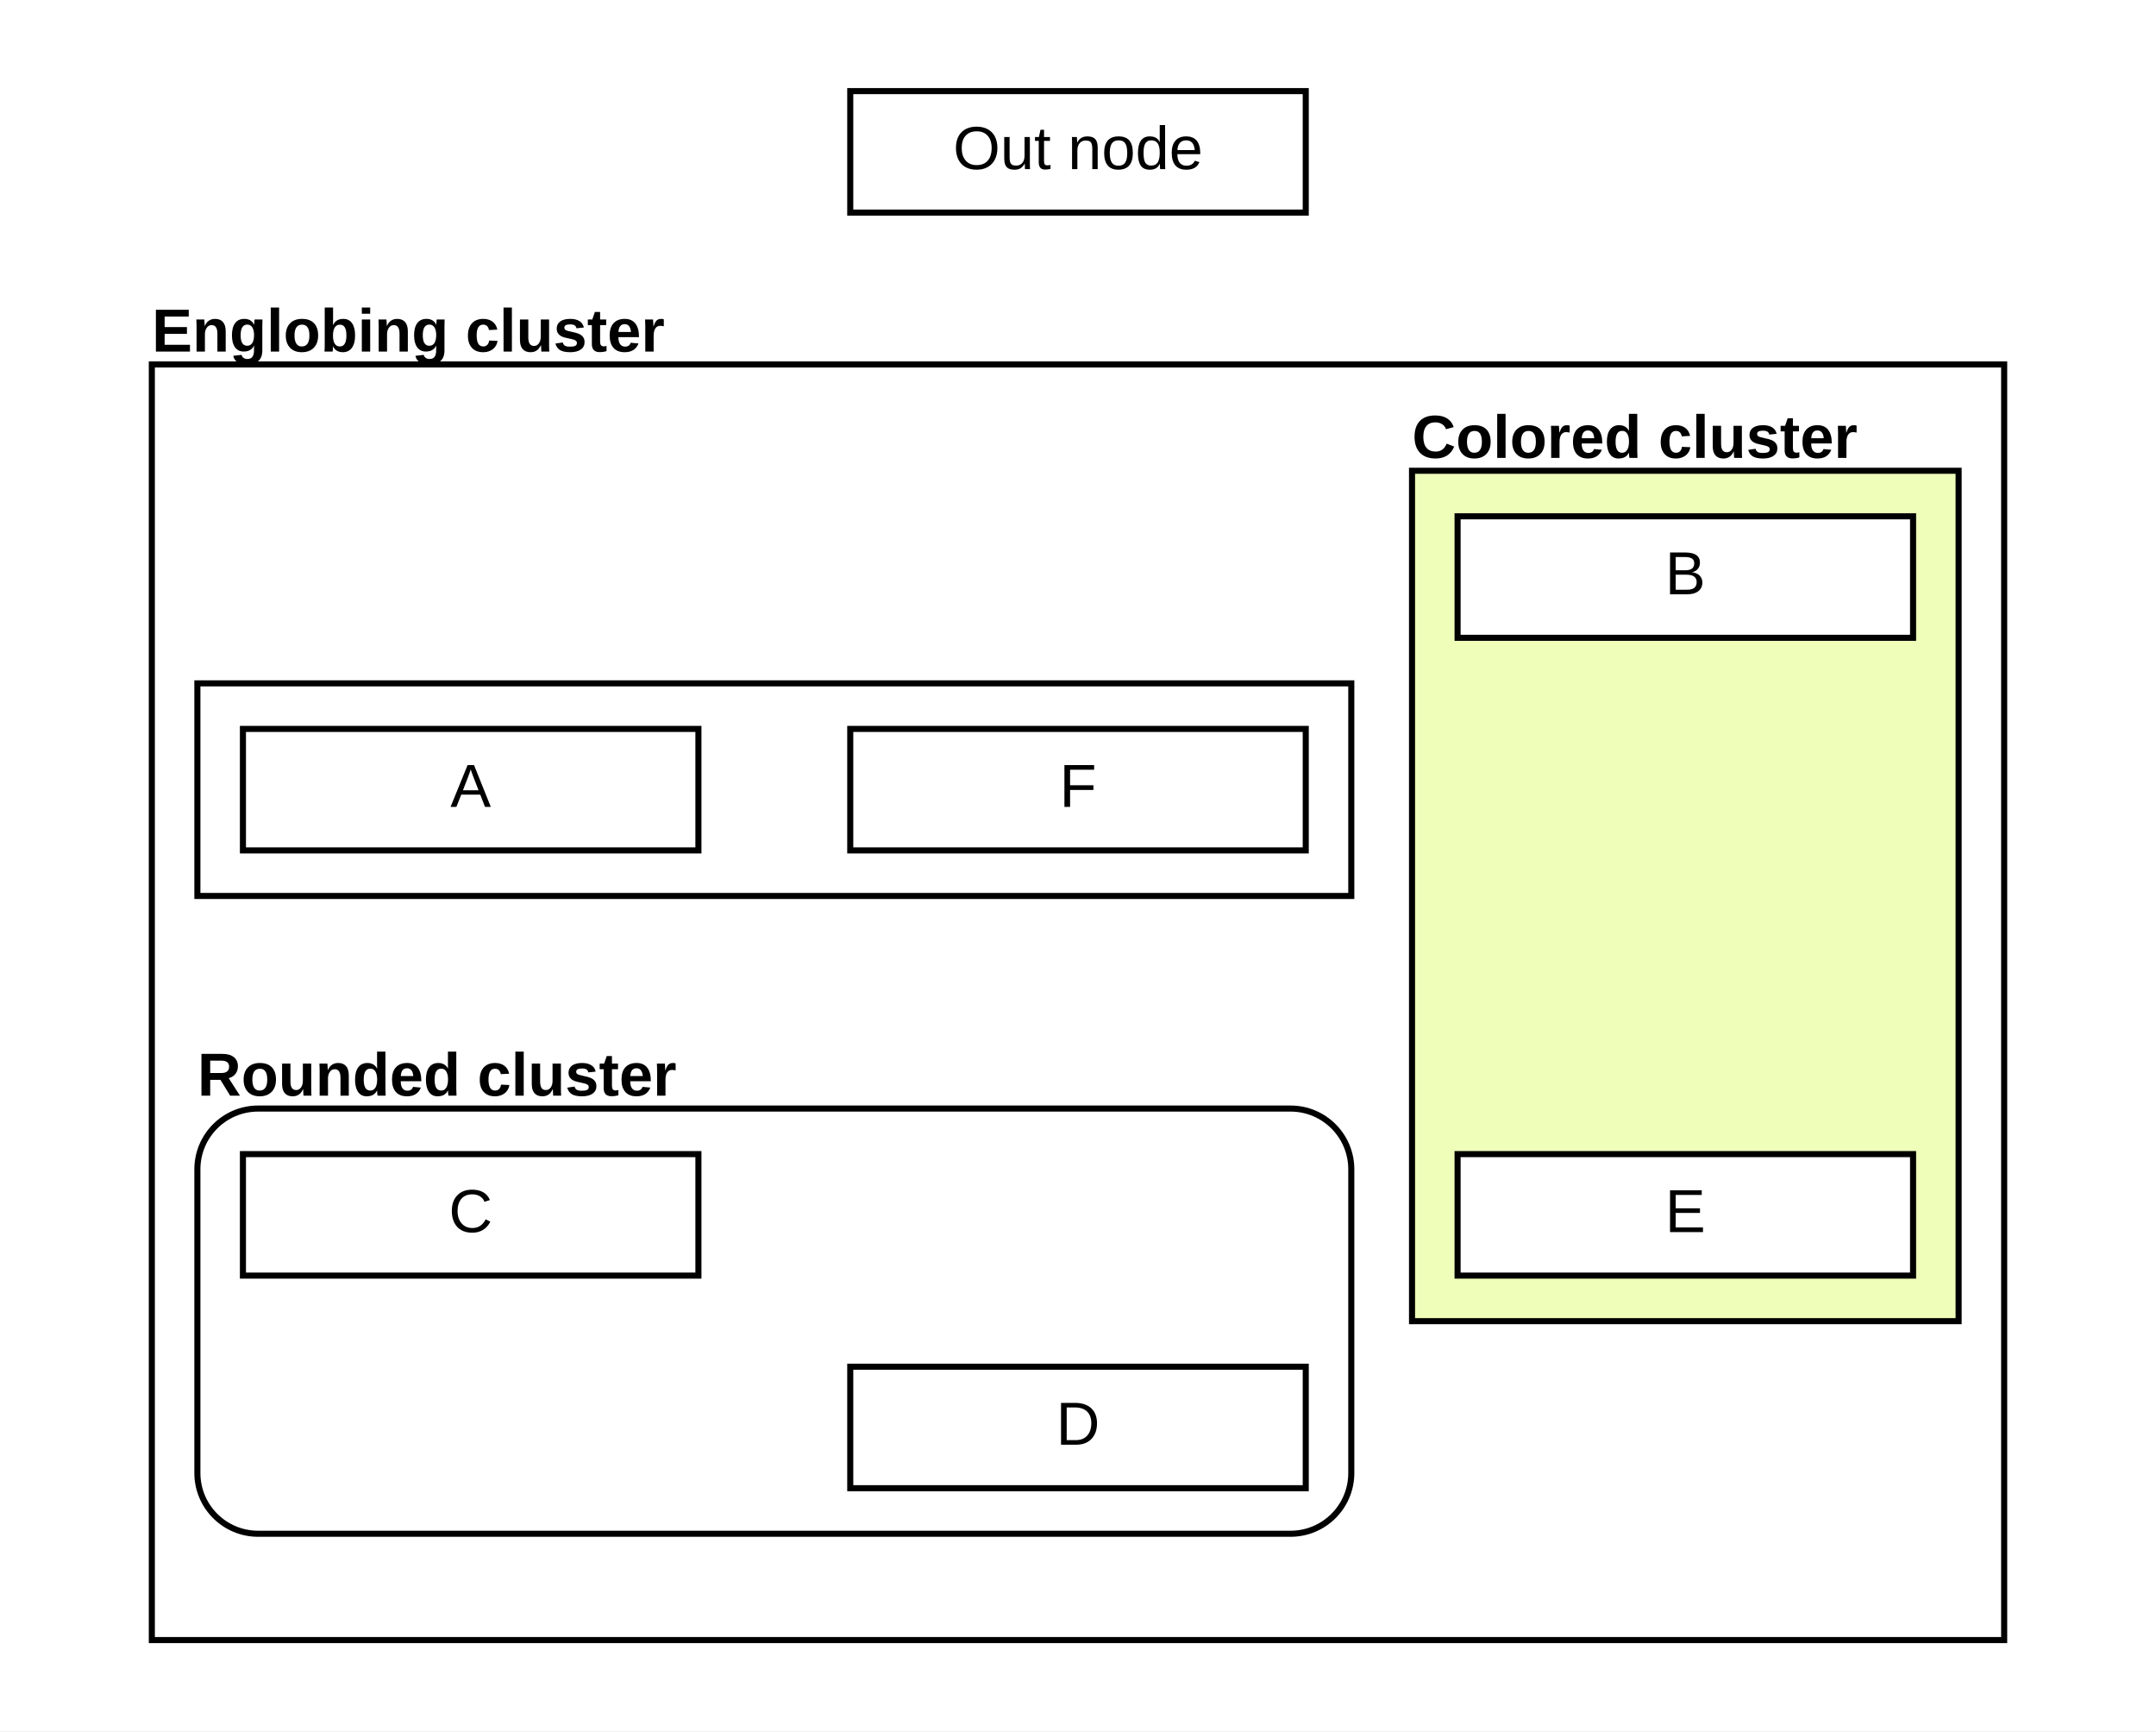
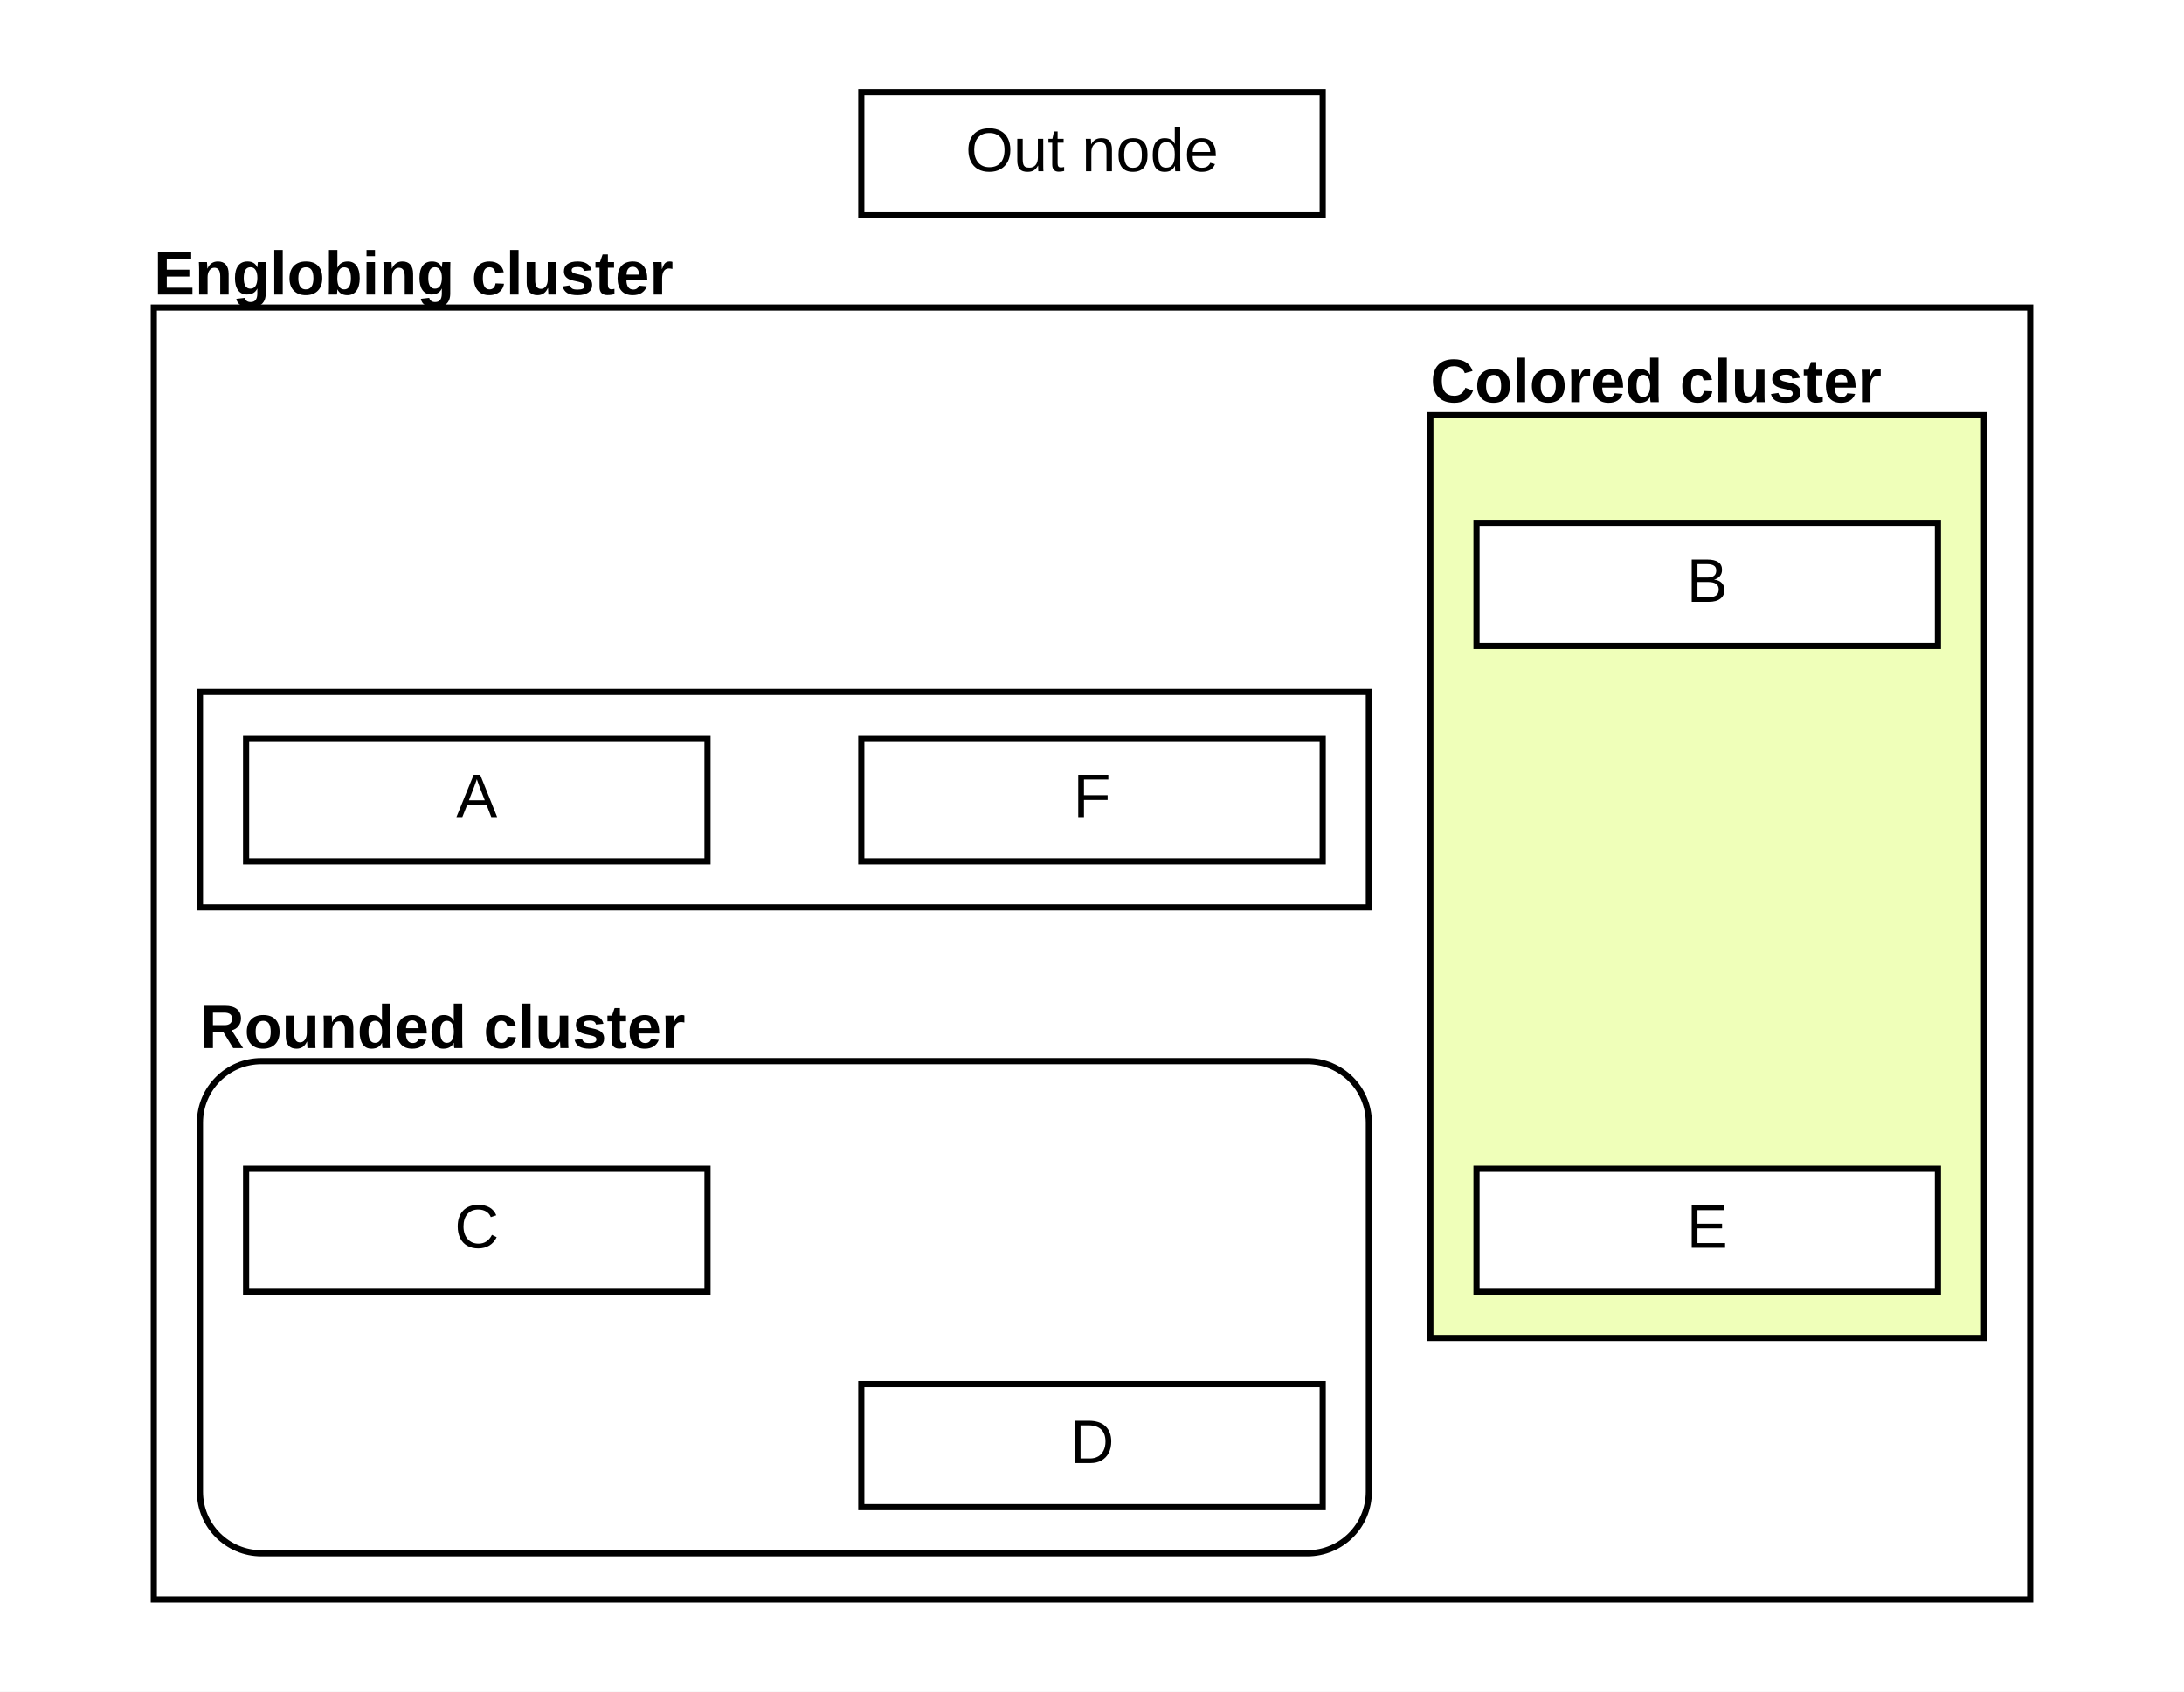
- <svg xmlns="http://www.w3.org/2000/svg" width="710.0" height="570.0" viewBox="-155.0 -190.0 710.0 570.0">
+ <svg xmlns="http://www.w3.org/2000/svg" width="710.0" height="550.0" viewBox="-155.0 -190.0 710.0 550.0">
  <defs>
</defs>
-   <rect x="-155.0" y="-190.0" width="710.0" height="570.0" fill="white" stroke="none" />
+   <rect x="-155.0" y="-190.0" width="710.0" height="550.0" fill="white" stroke="none" />
  <rect x="-90.0" y="35.0" width="380.0" height="70.0" fill="none" stroke="black" stroke-width="2" rx="0" />
  <text x="-90.0" y="35.0" font-size="20" text-anchor="start" dominant-baseline="text-after-edge" font-family="Arial" font-weight="bold" />
-   <rect x="-90.0" y="175.0" width="380.0" height="140.0" fill="none" stroke="black" stroke-width="2" rx="20.0" />
-   <text x="-90.0" y="175.0" font-size="20" text-anchor="start" dominant-baseline="text-after-edge" font-family="Arial" font-weight="bold">Rounded cluster</text>
-   <rect x="310.0" y="-35.0" width="180.0" height="280.0" fill="#efffb9" stroke="black" stroke-width="2" rx="0" />
-   <text x="310.0" y="-35.0" font-size="20" text-anchor="start" dominant-baseline="text-after-edge" font-family="Arial" font-weight="bold">Colored cluster</text>
-   <rect x="-105.0" y="-70.0" width="610.0" height="420.0" fill="none" stroke="black" stroke-width="2" rx="0" />
-   <text x="-105.0" y="-70.0" font-size="20" text-anchor="start" dominant-baseline="text-after-edge" font-family="Arial" font-weight="bold">Englobing cluster</text>
+   <rect x="-90.0" y="155.0" width="380.0" height="160.0" fill="none" stroke="black" stroke-width="2" rx="20.0" />
+   <text x="-90.0" y="155.0" font-size="20" text-anchor="start" dominant-baseline="text-after-edge" font-family="Arial" font-weight="bold">Rounded cluster</text>
+   <rect x="310.0" y="-55.0" width="180.0" height="300.0" fill="#efffb9" stroke="black" stroke-width="2" rx="0" />
+   <text x="310.0" y="-55.0" font-size="20" text-anchor="start" dominant-baseline="text-after-edge" font-family="Arial" font-weight="bold">Colored cluster</text>
+   <rect x="-105.0" y="-90.0" width="610.0" height="420.0" fill="none" stroke="black" stroke-width="2" rx="0" />
+   <text x="-105.0" y="-90.0" font-size="20" text-anchor="start" dominant-baseline="text-after-edge" font-family="Arial" font-weight="bold">Englobing cluster</text>
  <rect x="125.0" y="-160.0" width="150.0" height="40.0" fill="white" stroke="black" stroke-width="2" rx="0" />
  <text x="200" y="-140" font-size="20" text-anchor="middle" dominant-baseline="middle" font-family="Arial">Out node</text>
  <rect x="-75.0" y="50.0" width="150.0" height="40.0" fill="white" stroke="black" stroke-width="2" rx="0" />
  <text x="0" y="70" font-size="20" text-anchor="middle" dominant-baseline="middle" font-family="Arial">A</text>
  <rect x="325.0" y="-20.0" width="150.0" height="40.0" fill="white" stroke="black" stroke-width="2" rx="0" />
  <text x="400" y="0" font-size="20" text-anchor="middle" dominant-baseline="middle" font-family="Arial">B</text>
  <rect x="-75.0" y="190.0" width="150.0" height="40.0" fill="white" stroke="black" stroke-width="2" rx="0" />
  <text x="0" y="210" font-size="20" text-anchor="middle" dominant-baseline="middle" font-family="Arial">C</text>
  <rect x="125.0" y="260.0" width="150.0" height="40.0" fill="white" stroke="black" stroke-width="2" rx="0" />
  <text x="200" y="280" font-size="20" text-anchor="middle" dominant-baseline="middle" font-family="Arial">D</text>
  <rect x="325.0" y="190.0" width="150.0" height="40.0" fill="white" stroke="black" stroke-width="2" rx="0" />
  <text x="400" y="210" font-size="20" text-anchor="middle" dominant-baseline="middle" font-family="Arial">E</text>
  <rect x="125.0" y="50.0" width="150.0" height="40.0" fill="white" stroke="black" stroke-width="2" rx="0" />
  <text x="200" y="70" font-size="20" text-anchor="middle" dominant-baseline="middle" font-family="Arial">F</text>
</svg>
